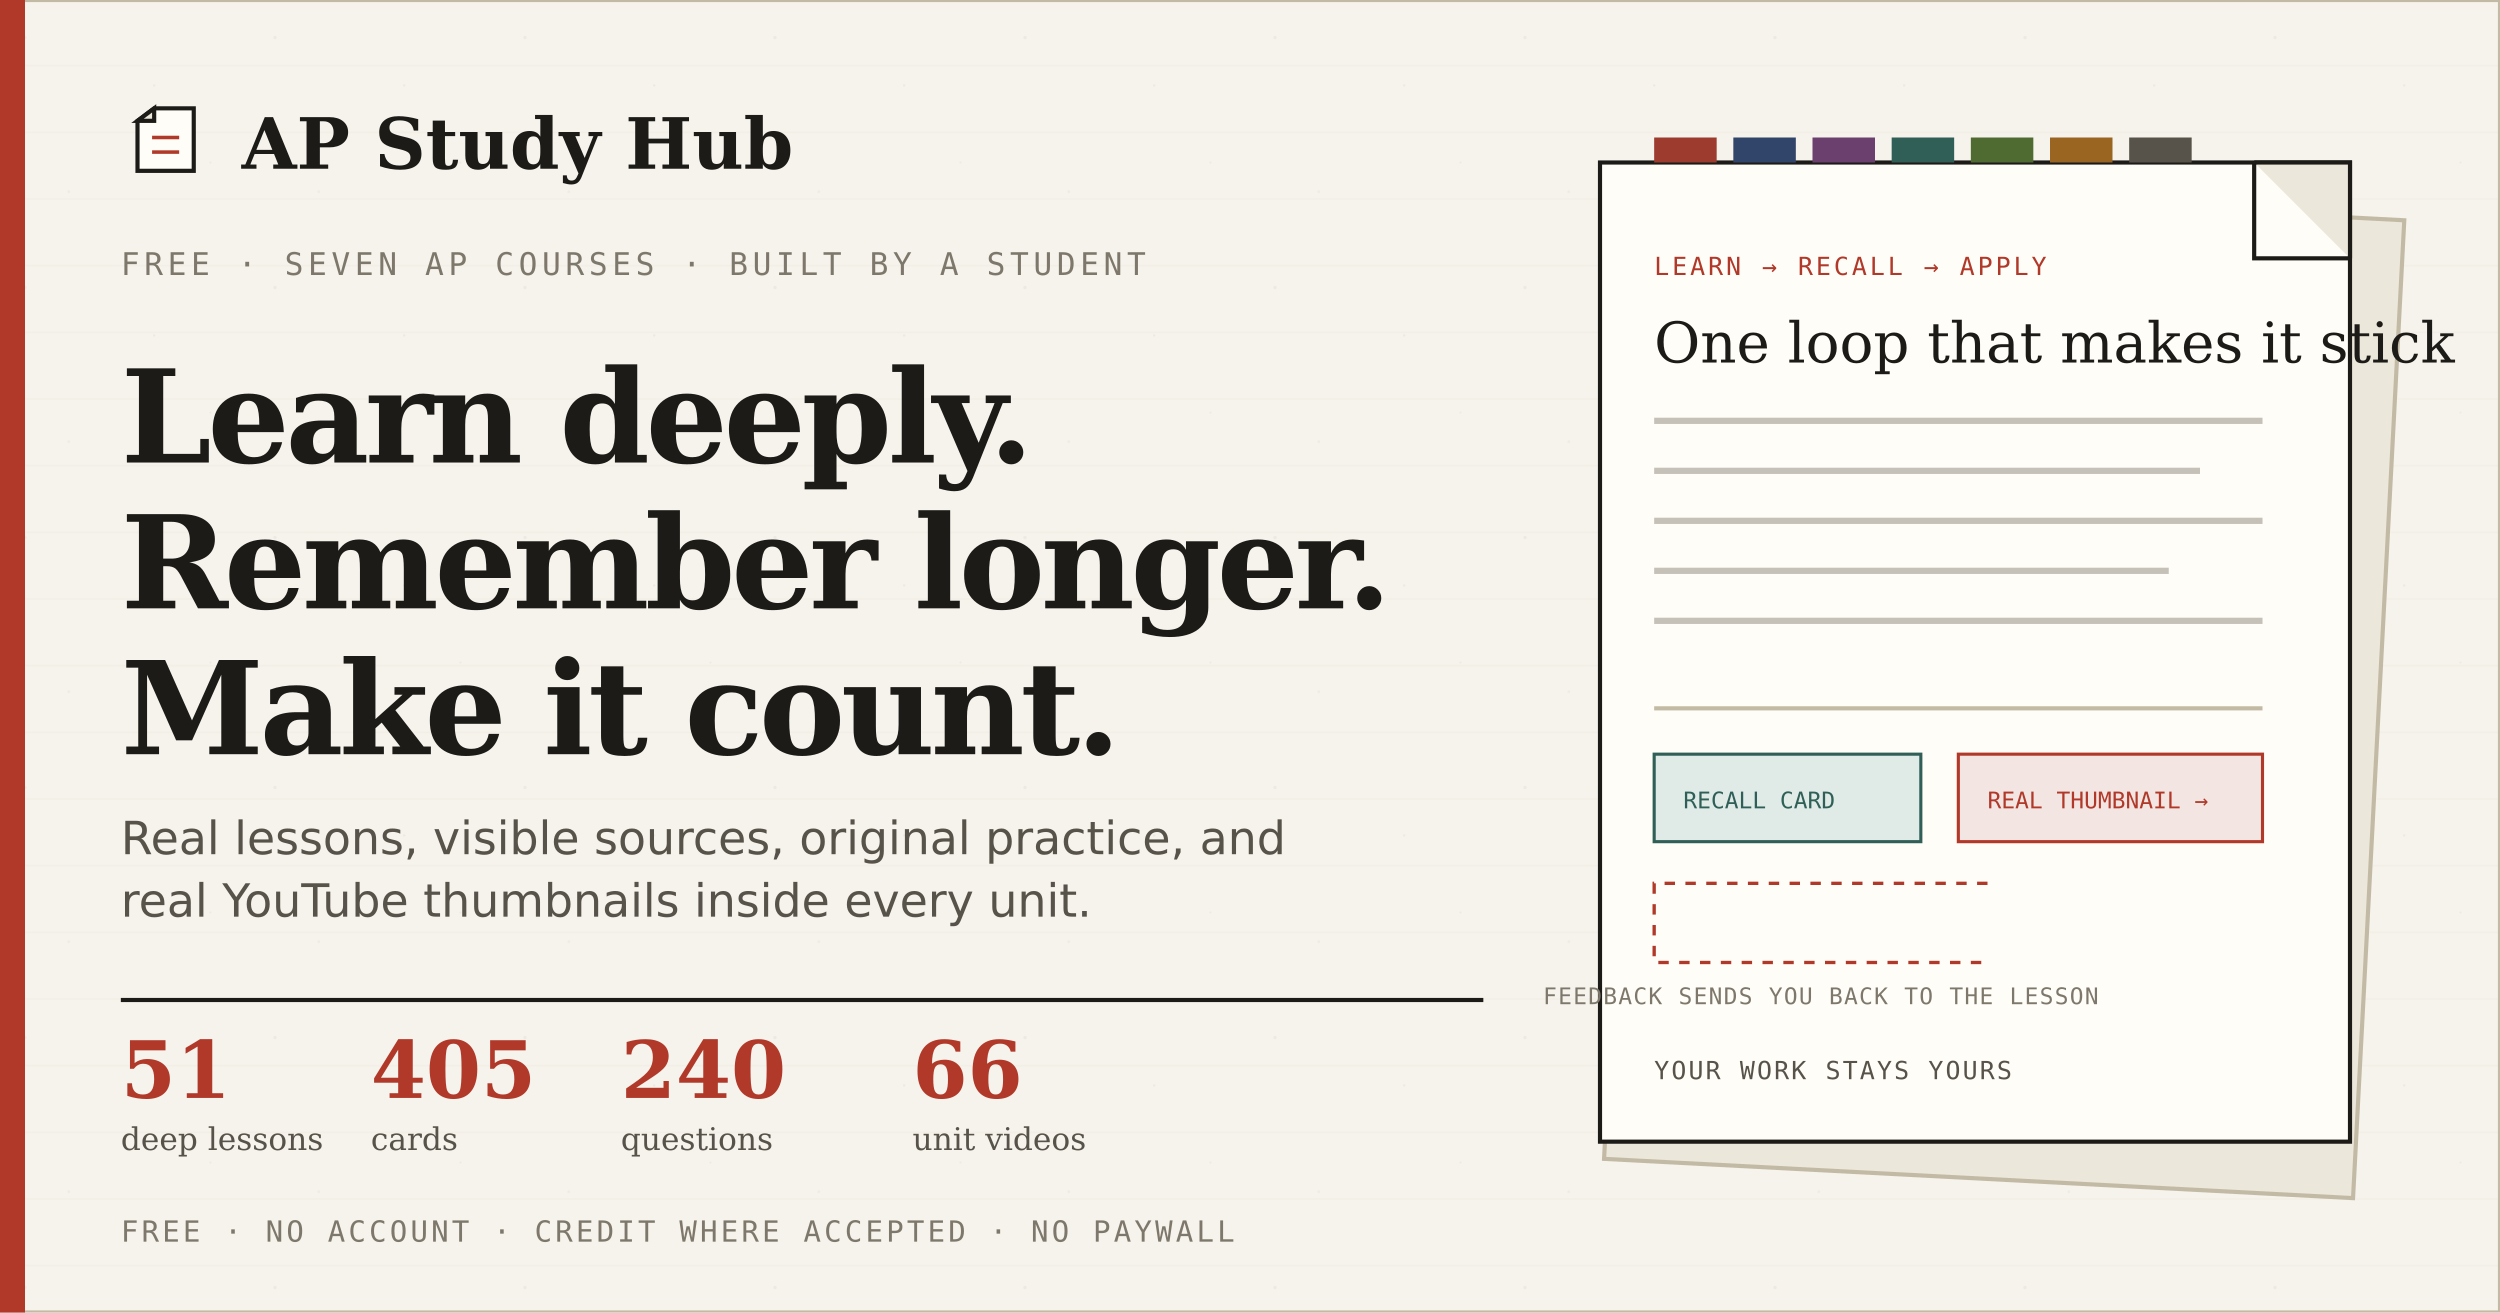
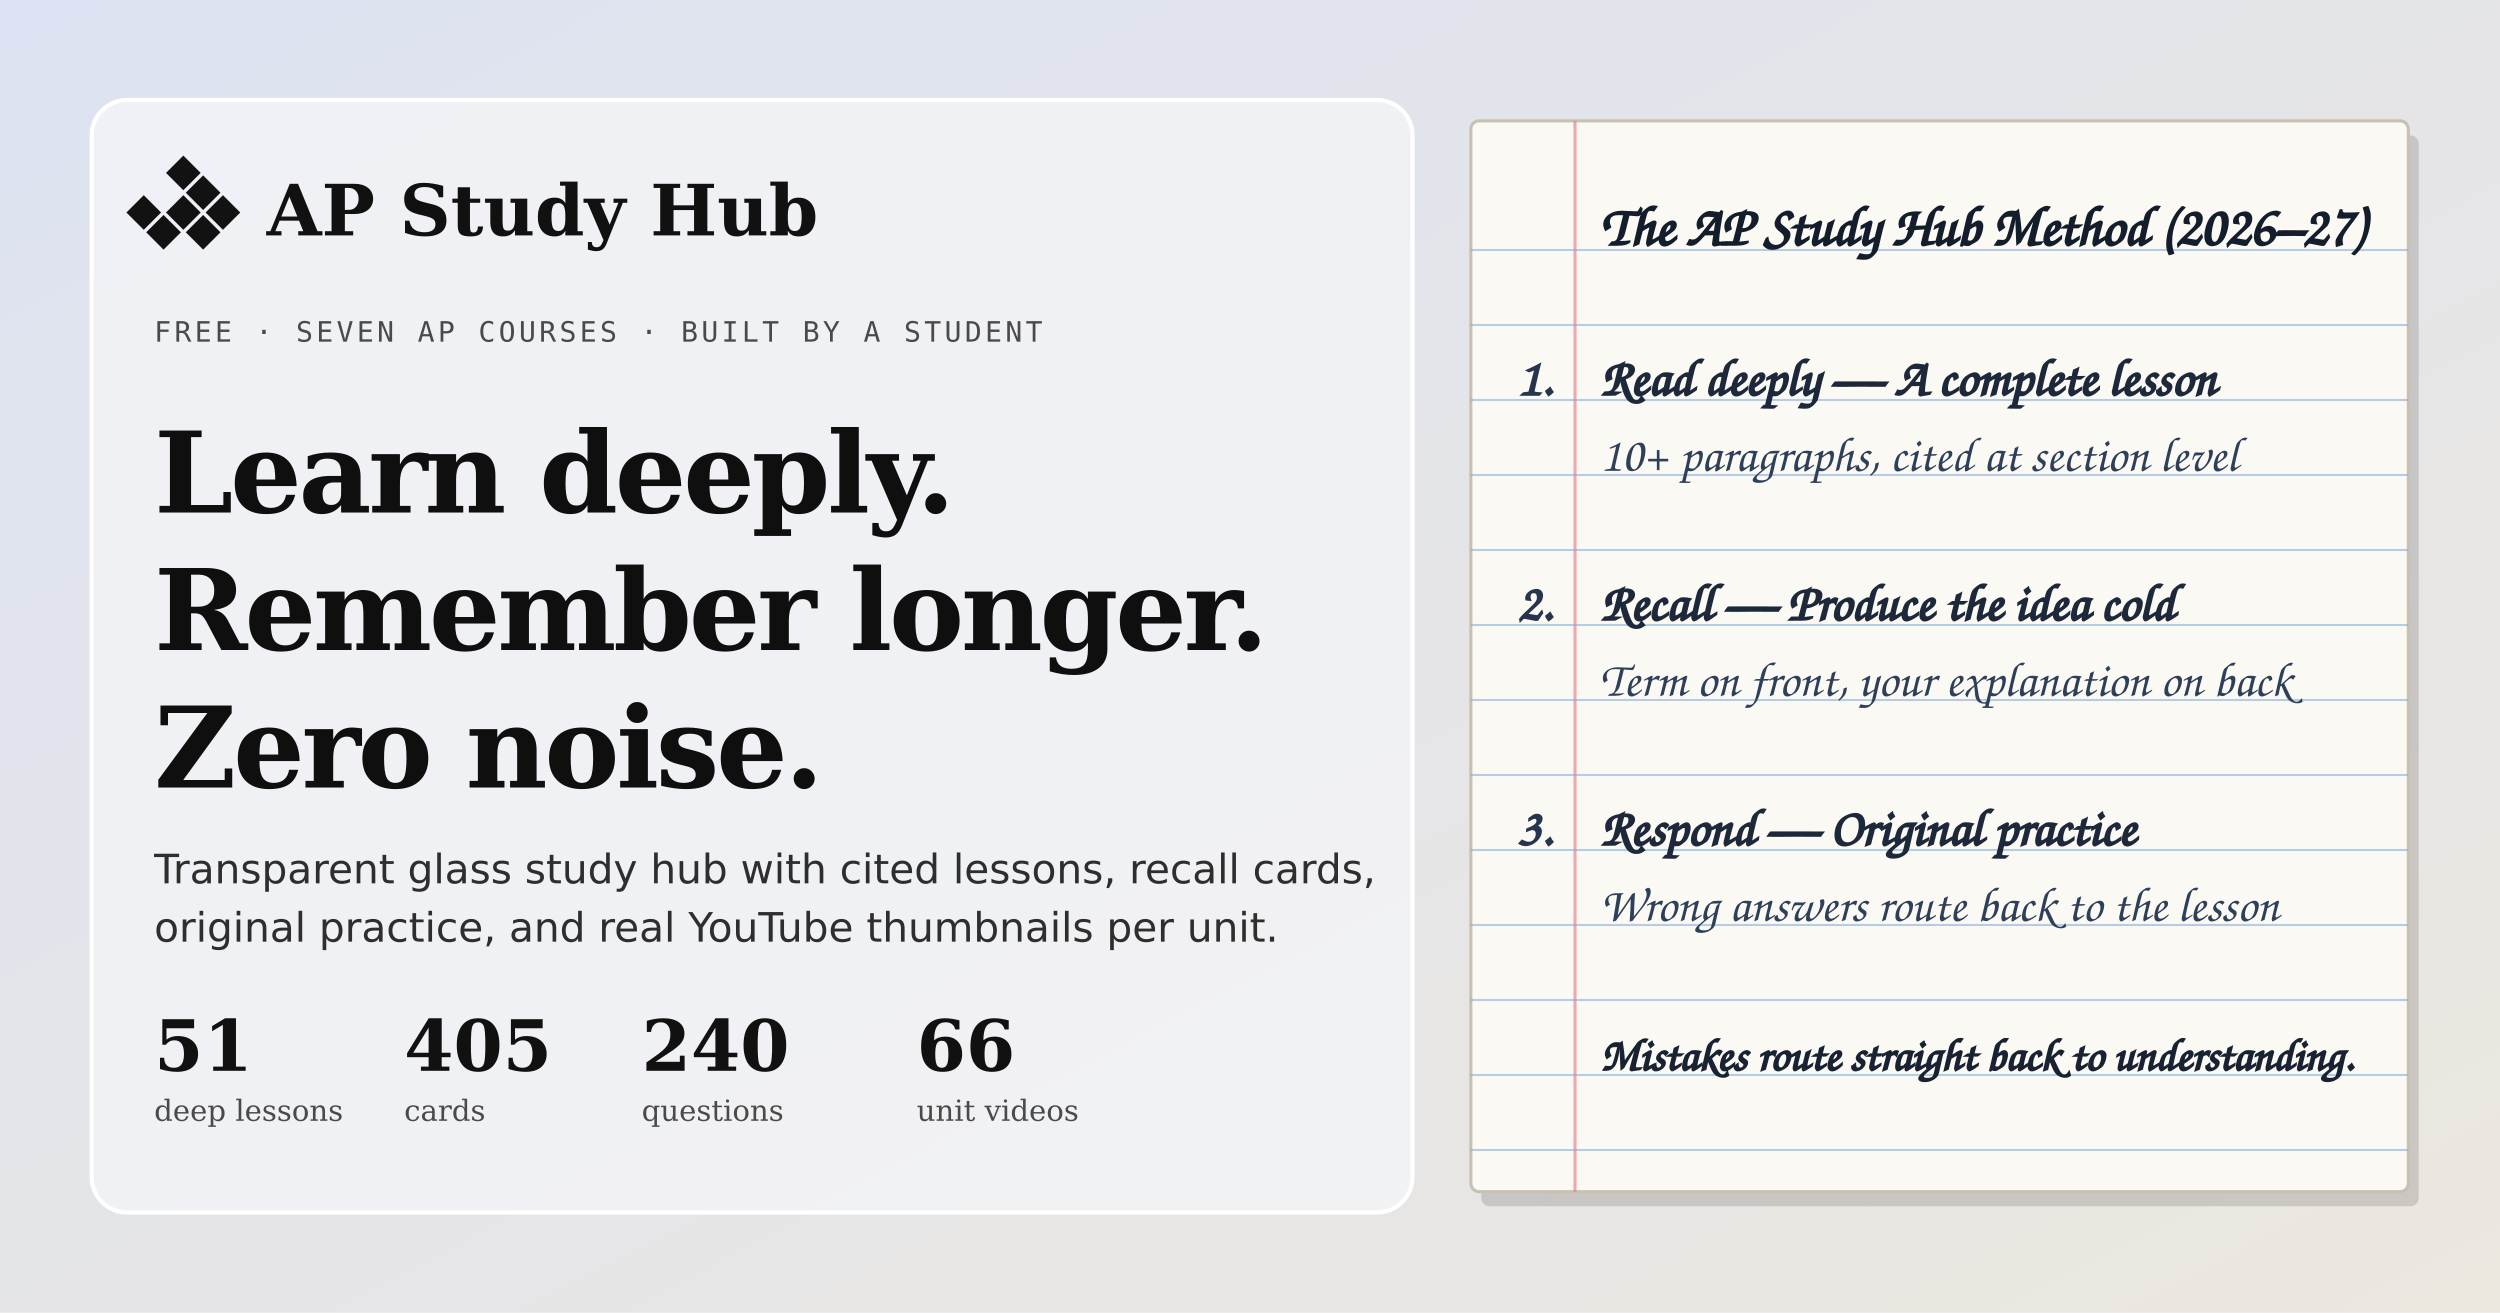
<svg xmlns="http://www.w3.org/2000/svg" width="1200" height="630" viewBox="0 0 1200 630" role="img" aria-labelledby="title desc">
  <defs>
-     <pattern id="paper-grain" width="120" height="120" patternUnits="userSpaceOnUse">
-       <rect width="120" height="120" fill="#f6f3ec" />
-       <circle cx="12" cy="18" r="0.8" fill="#1c1b17" opacity="0.045" />
-       <circle cx="74" cy="41" r="0.6" fill="#1c1b17" opacity="0.04" />
-       <circle cx="33" cy="92" r="0.7" fill="#1c1b17" opacity="0.035" />
-       <circle cx="101" cy="78" r="0.5" fill="#1c1b17" opacity="0.04" />
-     </pattern>
-     <pattern id="rules" width="8" height="32" patternUnits="userSpaceOnUse">
-       <path d="M0 31.5H8" stroke="#ddd6c6" stroke-width="1" opacity="0.42" />
-     </pattern>
+     <linearGradient id="canvas" x1="0" y1="0" x2="1" y2="1">
+       <stop offset="0%" stop-color="#dde3f2" />
+       <stop offset="100%" stop-color="#ece7df" />
+     </linearGradient>
  </defs>
-   <rect width="1200" height="630" fill="url(#paper-grain)" />
-   <rect width="1200" height="630" fill="url(#rules)" opacity="0.25" />
-   <rect x="0.5" y="0.5" width="1199" height="629" fill="none" stroke="#c3baa5" stroke-width="1" />
-   <rect width="12" height="630" fill="#b0392a" />
-   <g transform="translate(58 46)" fill="none" stroke="#1c1b17" stroke-width="2" stroke-linejoin="miter">
-     <path d="M8 36V12l8-6h19v30z" fill="#fffdf7" />
-     <path d="M16 6v6H8z" fill="#ece7db" />
-     <path d="M15 20h13M15 27h13" stroke="#b0392a" stroke-width="1.7" />
+   <rect width="1200" height="630" fill="url(#canvas)" />
+   <rect x="44" y="48" width="634" height="534" rx="17" fill="#f3f4f7" fill-opacity="0.78" stroke="#ffffff" stroke-width="2" />
+   <g transform="translate(88 102) scale(0.42) rotate(45)">
+     <g transform="translate(-48 -48)" fill="#121212">
+       <rect x="2" y="2" width="28" height="28" />
+       <rect x="34" y="2" width="28" height="28" />
+       <rect x="66" y="2" width="28" height="28" />
+       <rect x="66" y="34" width="28" height="28" />
+       <rect x="34" y="34" width="28" height="28" />
+       <rect x="34" y="66" width="28" height="28" />
+       <rect x="2" y="66" width="28" height="28" />
+     </g>
  </g>
-   <text x="116" y="81" font-family="DejaVu Serif, Georgia, serif" font-size="34" font-weight="600" fill="#1c1b17">AP Study Hub</text>
-   <text x="58" y="132" font-family="DejaVu Sans Mono, monospace" font-size="15" letter-spacing="2.2" fill="#7e786c">FREE  ·  SEVEN AP COURSES  ·  BUILT BY A STUDENT</text>
-   <text x="58" y="222" font-family="DejaVu Serif, Georgia, serif" font-size="62" font-weight="600" letter-spacing="-2" fill="#1c1b17">Learn deeply.</text>
-   <text x="58" y="292" font-family="DejaVu Serif, Georgia, serif" font-size="62" font-weight="600" letter-spacing="-2" fill="#1c1b17">Remember longer.</text>
-   <text x="58" y="362" font-family="DejaVu Serif, Georgia, serif" font-size="62" font-weight="600" letter-spacing="-2" fill="#1c1b17">Make it count.</text>
-   <text x="58" y="410" font-family="DejaVu Sans, Arial, sans-serif" font-size="22" fill="#57534a">Real lessons, visible sources, original practice, and</text>
-   <text x="58" y="440" font-family="DejaVu Sans, Arial, sans-serif" font-size="22" fill="#57534a">real YouTube thumbnails inside every unit.</text>
-   <path d="M58 480H712" stroke="#1c1b17" stroke-width="2" />
+   <text x="128" y="113" font-family="DejaVu Serif, Georgia, serif" font-size="34" font-weight="600" fill="#111111">AP Study Hub</text>
+   <text x="74" y="164" font-family="DejaVu Sans Mono, monospace" font-size="13.5" letter-spacing="1.6" fill="#4a4a4a">FREE  ·  SEVEN AP COURSES  ·  BUILT BY A STUDENT</text>
+   <text x="74" y="246" font-family="DejaVu Serif, Georgia, serif" font-size="54" font-weight="600" letter-spacing="-1.5" fill="#0f0f0f">Learn deeply.</text>
+   <text x="74" y="312" font-family="DejaVu Serif, Georgia, serif" font-size="54" font-weight="600" letter-spacing="-1.5" fill="#0f0f0f">Remember longer.</text>
+   <text x="74" y="378" font-family="DejaVu Serif, Georgia, serif" font-size="54" font-weight="600" letter-spacing="-1.5" fill="#0f0f0f">Zero noise.</text>
+   <text x="74" y="424" font-family="DejaVu Sans, Arial, sans-serif" font-size="19.5" fill="#2e2e2e">Transparent glass study hub with cited lessons, recall cards,</text>
+   <text x="74" y="452" font-family="DejaVu Sans, Arial, sans-serif" font-size="19.5" fill="#2e2e2e">original practice, and real YouTube thumbnails per unit.</text>
  <g font-family="DejaVu Serif, Georgia, serif">
-     <text x="58" y="527" font-size="38" font-weight="600" fill="#b0392a">51</text>
-     <text x="58" y="552" font-size="15" fill="#57534a">deep lessons</text>
-     <text x="178" y="527" font-size="38" font-weight="600" fill="#b0392a">405</text>
-     <text x="178" y="552" font-size="15" fill="#57534a">cards</text>
-     <text x="298" y="527" font-size="38" font-weight="600" fill="#b0392a">240</text>
-     <text x="298" y="552" font-size="15" fill="#57534a">questions</text>
-     <text x="438" y="527" font-size="38" font-weight="600" fill="#b0392a">66</text>
-     <text x="438" y="552" font-size="15" fill="#57534a">unit videos</text>
+     <text x="74" y="514" font-size="34" font-weight="600" fill="#111111">51</text>
+     <text x="74" y="538" font-size="14" fill="#4a4a4a">deep lessons</text>
+     <text x="194" y="514" font-size="34" font-weight="600" fill="#111111">405</text>
+     <text x="194" y="538" font-size="14" fill="#4a4a4a">cards</text>
+     <text x="308" y="514" font-size="34" font-weight="600" fill="#111111">240</text>
+     <text x="308" y="538" font-size="14" fill="#4a4a4a">questions</text>
+     <text x="440" y="514" font-size="34" font-weight="600" fill="#111111">66</text>
+     <text x="440" y="538" font-size="14" fill="#4a4a4a">unit videos</text>
  </g>
-   <text x="58" y="596" font-family="DejaVu Sans Mono, monospace" font-size="14" letter-spacing="1.5" fill="#7e786c">FREE  ·  NO ACCOUNT  ·  CREDIT WHERE ACCEPTED  ·  NO PAYWALL</text>
-   <g transform="translate(756 62)">
-     <rect x="26" y="34" width="360" height="470" fill="#ece7db" stroke="#c3baa5" stroke-width="2" transform="rotate(3 206 269)" />
-     <rect x="12" y="16" width="360" height="470" fill="#fffdf7" stroke="#1c1b17" stroke-width="2" />
-     <path d="M326 16h46v46" fill="#ece7db" stroke="#1c1b17" stroke-width="2" />
-     <path d="M326 16v46h46" fill="none" stroke="#1c1b17" stroke-width="2" />
-     <rect x="38" y="4" width="30" height="12" fill="#9c3b2e" />
-     <rect x="76" y="4" width="30" height="12" fill="#31456b" />
-     <rect x="114" y="4" width="30" height="12" fill="#6b3f6e" />
-     <rect x="152" y="4" width="30" height="12" fill="#2f5f56" />
-     <rect x="190" y="4" width="30" height="12" fill="#4f6b32" />
-     <rect x="228" y="4" width="30" height="12" fill="#9a6520" />
-     <rect x="266" y="4" width="30" height="12" fill="#57534a" />
-     <text x="38" y="70" font-family="DejaVu Sans Mono, monospace" font-size="12" letter-spacing="1.4" fill="#b0392a">LEARN  →  RECALL  →  APPLY</text>
-     <text x="38" y="112" font-family="DejaVu Serif, Georgia, serif" font-size="27" fill="#1c1b17">One loop that makes it stick</text>
-     <path d="M38 140H330" stroke="#7e786c" stroke-width="3" opacity="0.45" />
-     <path d="M38 164H300" stroke="#7e786c" stroke-width="3" opacity="0.45" />
-     <path d="M38 188H330" stroke="#7e786c" stroke-width="3" opacity="0.45" />
-     <path d="M38 212H285" stroke="#7e786c" stroke-width="3" opacity="0.45" />
-     <path d="M38 236H330" stroke="#7e786c" stroke-width="3" opacity="0.45" />
-     <path d="M38 278H330" stroke="#c3baa5" stroke-width="2" />
-     <rect x="38" y="300" width="128" height="42" fill="#e0ebe8" stroke="#2f5f56" stroke-width="1.5" />
-     <text x="52" y="326" font-family="DejaVu Sans Mono, monospace" font-size="11" fill="#2f5f56">RECALL CARD</text>
-     <rect x="184" y="300" width="146" height="42" fill="#f3e6e2" stroke="#b0392a" stroke-width="1.5" />
-     <text x="198" y="326" font-family="DejaVu Sans Mono, monospace" font-size="11" fill="#b0392a">REAL THUMBNAIL →</text>
-     <path d="M198 362H38v38h160" fill="none" stroke="#b0392a" stroke-width="1.6" stroke-dasharray="5 5" />
-     <text x="118" y="420" text-anchor="middle" font-family="DejaVu Sans Mono, monospace" font-size="11" letter-spacing="0.6" fill="#7e786c">FEEDBACK SENDS YOU BACK TO THE LESSON</text>
-     <text x="38" y="456" font-family="DejaVu Sans Mono, monospace" font-size="12" letter-spacing="1" fill="#57534a">YOUR WORK STAYS YOURS</text>
+   <g transform="translate(706 58)">
+     <rect x="5" y="7" width="450" height="514" rx="4" fill="#000000" fill-opacity="0.14" />
+     <rect width="450" height="514" rx="4" fill="#fbf9f3" stroke="#c8c1b2" stroke-width="1.5" />
+     <line x1="50" y1="0" x2="50" y2="514" stroke="#e2727c" stroke-opacity="0.58" stroke-width="1.5" />
+     <g stroke="#7ea8d6" stroke-opacity="0.55" stroke-width="1">
+       <line x1="0" y1="62" x2="450" y2="62" />
+       <line x1="0" y1="98" x2="450" y2="98" />
+       <line x1="0" y1="134" x2="450" y2="134" />
+       <line x1="0" y1="170" x2="450" y2="170" />
+       <line x1="0" y1="206" x2="450" y2="206" />
+       <line x1="0" y1="242" x2="450" y2="242" />
+       <line x1="0" y1="278" x2="450" y2="278" />
+       <line x1="0" y1="314" x2="450" y2="314" />
+       <line x1="0" y1="350" x2="450" y2="350" />
+       <line x1="0" y1="386" x2="450" y2="386" />
+       <line x1="0" y1="422" x2="450" y2="422" />
+       <line x1="0" y1="458" x2="450" y2="458" />
+       <line x1="0" y1="494" x2="450" y2="494" />
+     </g>
+     <g font-family="Caveat, cursive" fill="#1d283a">
+       <text x="62" y="60" font-size="27" font-weight="700" fill="#141d2b">The AP Study Hub Method (2026–27)</text>
+       <text x="22" y="132" font-size="25" font-weight="700" fill="#26354d">1.</text>
+       <text x="62" y="132" font-size="25" font-weight="700">Read deeply — A complete lesson</text>
+       <text x="62" y="168" font-size="23.5" font-weight="500" fill="#2e3f59">10+ paragraphs, cited at section level</text>
+       <text x="22" y="240" font-size="25" font-weight="700" fill="#26354d">2.</text>
+       <text x="62" y="240" font-size="25" font-weight="700">Recall — Produce the idea cold</text>
+       <text x="62" y="276" font-size="23.5" font-weight="500" fill="#2e3f59">Term on front, your explanation on back</text>
+       <text x="22" y="348" font-size="25" font-weight="700" fill="#26354d">3.</text>
+       <text x="62" y="348" font-size="25" font-weight="700">Respond — Original practice</text>
+       <text x="62" y="384" font-size="23.5" font-weight="500" fill="#2e3f59">Wrong answers route back to the lesson</text>
+       <text x="62" y="456" font-size="22" font-weight="700" fill="#182232">Mistakes route straight back to understanding.</text>
+     </g>
  </g>
</svg>
